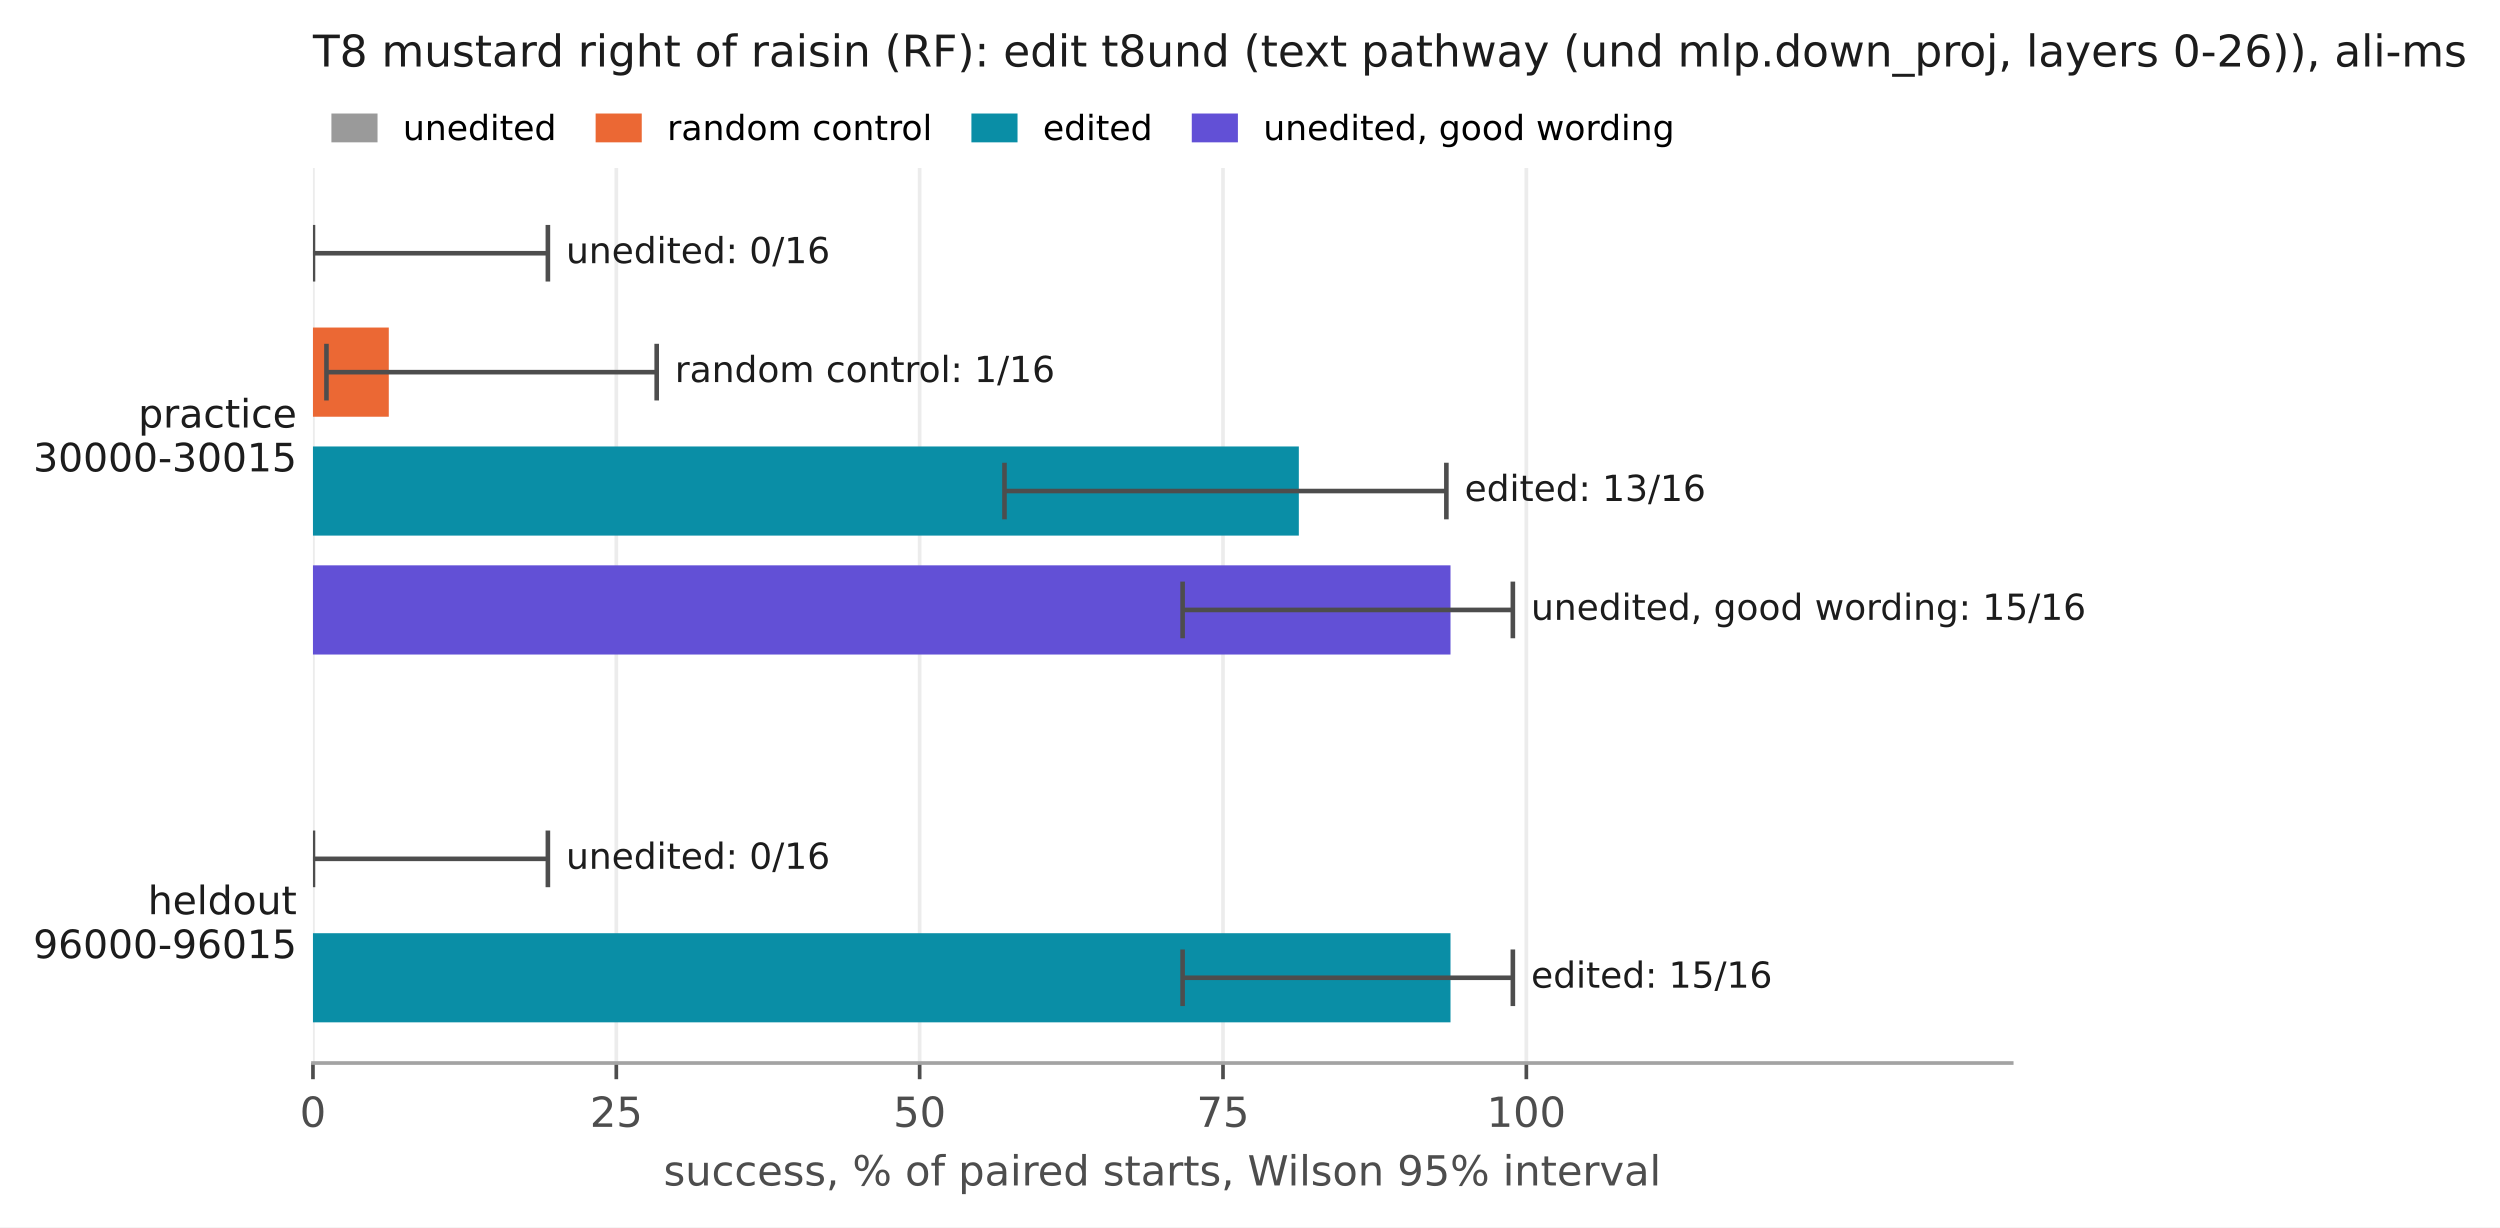
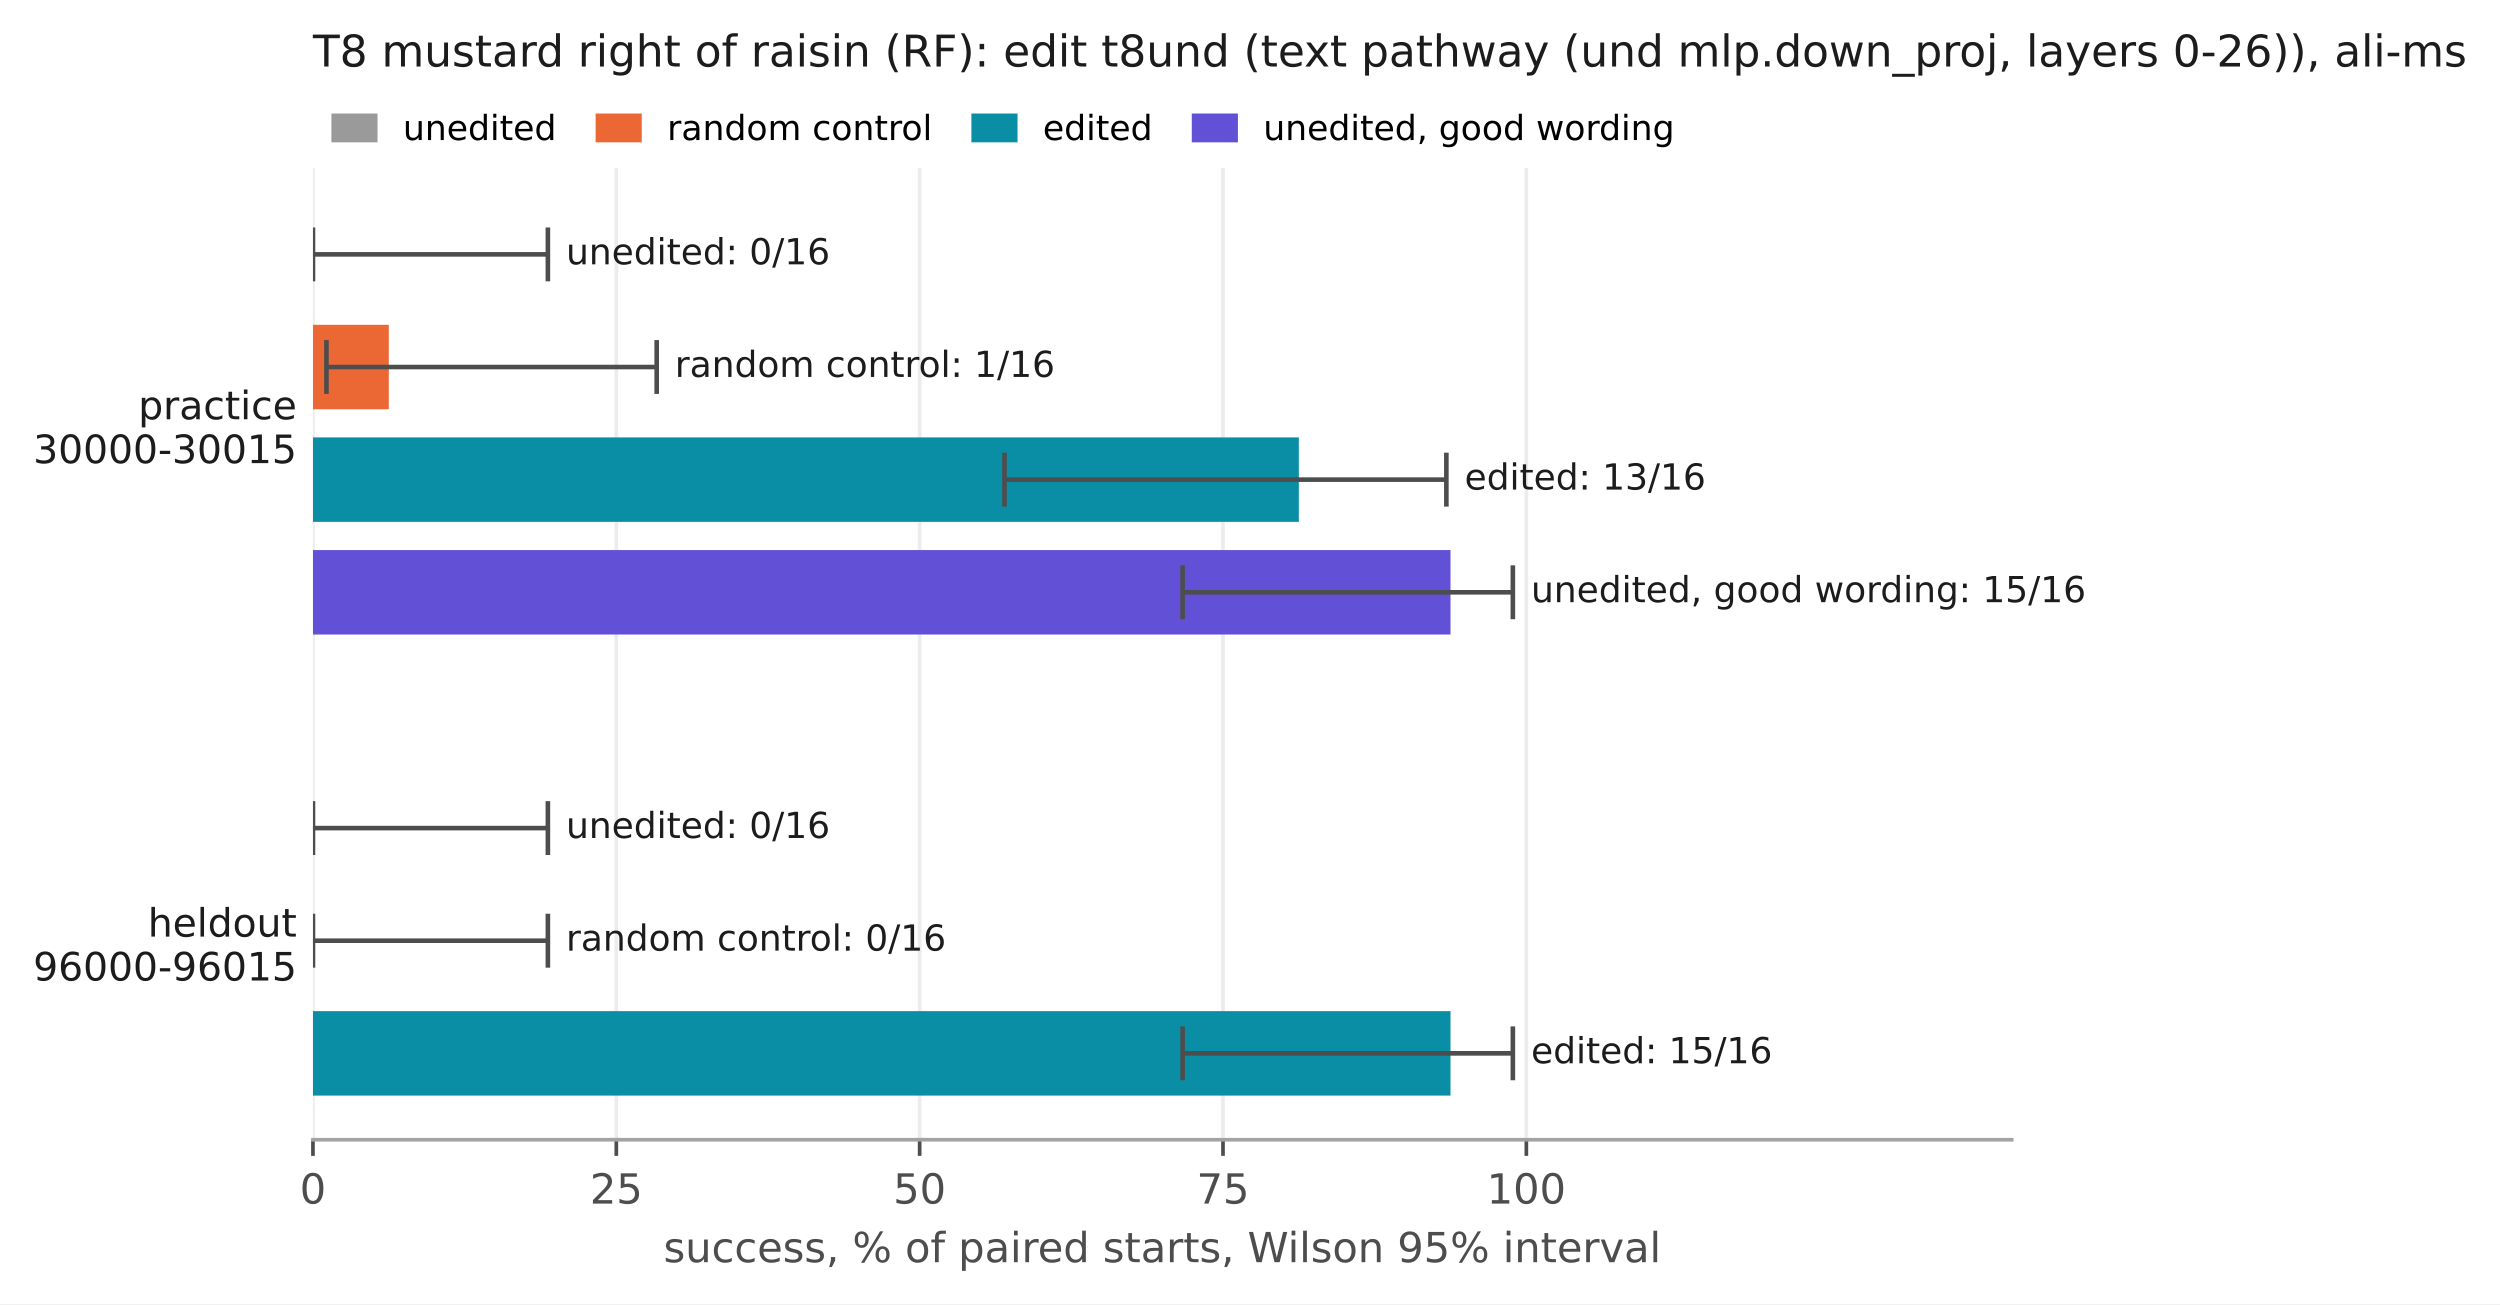
- <svg xmlns="http://www.w3.org/2000/svg" xmlns:xlink="http://www.w3.org/1999/xlink" width="541.989pt" height="266.079pt" viewBox="0 0 541.989 266.079" version="1.1">
+ <svg xmlns="http://www.w3.org/2000/svg" xmlns:xlink="http://www.w3.org/1999/xlink" width="541.989pt" height="282.711pt" viewBox="0 0 541.989 282.711" version="1.1">
  <defs>
    <style type="text/css">*{stroke-linejoin: round; stroke-linecap: butt}</style>
  </defs>
  <g id="figure_1">
    <g id="patch_1">
-       <path d="M 0 266.079  L 541.989 266.079  L 541.989 0  L 0 0  z " style="fill: #ffffff" />
+       <path d="M 0 282.711  L 541.989 282.711  L 541.989 0  L 0 0  z " style="fill: #ffffff" />
    </g>
    <g id="axes_1">
      <g id="patch_2">
-         <path d="M 67.848 230.459  L 436.128 230.459  L 436.128 36.419  L 67.848 36.419  z " style="fill: #ffffff" />
+         <path d="M 67.848 247.091  L 436.128 247.091  L 436.128 36.419  L 67.848 36.419  z " style="fill: #ffffff" />
      </g>
      <g id="matplotlib.axis_1">
        <g id="xtick_1">
          <g id="line2d_1">
-             <path d="M 67.848 230.459  L 67.848 36.419  " clip-path="url(#p2baf74656a)" style="fill: none; stroke: #ececec; stroke-width: 0.8; stroke-linecap: square" />
+             <path d="M 67.848 247.091  L 67.848 36.419  " clip-path="url(#p2fdb97c7e4)" style="fill: none; stroke: #ececec; stroke-width: 0.8; stroke-linecap: square" />
          </g>
          <g id="line2d_2">
            <defs>
-               <path id="m16f22db4fc" d="M 0 0  L 0 3.5  " style="stroke: #4d4d4d; stroke-width: 0.8" />
+               <path id="me67fb2d5f2" d="M 0 0  L 0 3.5  " style="stroke: #4d4d4d; stroke-width: 0.8" />
            </defs>
            <g>
-               <use xlink:href="#m16f22db4fc" x="67.848" y="230.459" style="fill: #4d4d4d; stroke: #4d4d4d; stroke-width: 0.8" />
+               <use xlink:href="#me67fb2d5f2" x="67.848" y="247.091" style="fill: #4d4d4d; stroke: #4d4d4d; stroke-width: 0.8" />
            </g>
          </g>
          <g id="text_1">
-             <text style="font-size: 9px; font-family: 'DejaVu Sans'; text-anchor: middle; fill: #4d4d4d" x="67.848" y="244.297" transform="rotate(-0 67.84789 244.2971)">0</text>
+             <text style="font-size: 9px; font-family: 'DejaVu Sans'; text-anchor: middle; fill: #4d4d4d" x="67.848" y="260.929" transform="rotate(-0 67.84789 260.9291)">0</text>
          </g>
        </g>
        <g id="xtick_2">
          <g id="line2d_3">
-             <path d="M 133.612 230.459  L 133.612 36.419  " clip-path="url(#p2baf74656a)" style="fill: none; stroke: #ececec; stroke-width: 0.8; stroke-linecap: square" />
+             <path d="M 133.612 247.091  L 133.612 36.419  " clip-path="url(#p2fdb97c7e4)" style="fill: none; stroke: #ececec; stroke-width: 0.8; stroke-linecap: square" />
          </g>
          <g id="line2d_4">
            <g>
-               <use xlink:href="#m16f22db4fc" x="133.612" y="230.459" style="fill: #4d4d4d; stroke: #4d4d4d; stroke-width: 0.8" />
+               <use xlink:href="#me67fb2d5f2" x="133.612" y="247.091" style="fill: #4d4d4d; stroke: #4d4d4d; stroke-width: 0.8" />
            </g>
          </g>
          <g id="text_2">
-             <text style="font-size: 9px; font-family: 'DejaVu Sans'; text-anchor: middle; fill: #4d4d4d" x="133.612" y="244.297" transform="rotate(-0 133.6122 244.2971)">25</text>
+             <text style="font-size: 9px; font-family: 'DejaVu Sans'; text-anchor: middle; fill: #4d4d4d" x="133.612" y="260.929" transform="rotate(-0 133.6122 260.9291)">25</text>
          </g>
        </g>
        <g id="xtick_3">
          <g id="line2d_5">
-             <path d="M 199.376 230.459  L 199.376 36.419  " clip-path="url(#p2baf74656a)" style="fill: none; stroke: #ececec; stroke-width: 0.8; stroke-linecap: square" />
+             <path d="M 199.376 247.091  L 199.376 36.419  " clip-path="url(#p2fdb97c7e4)" style="fill: none; stroke: #ececec; stroke-width: 0.8; stroke-linecap: square" />
          </g>
          <g id="line2d_6">
            <g>
-               <use xlink:href="#m16f22db4fc" x="199.376" y="230.459" style="fill: #4d4d4d; stroke: #4d4d4d; stroke-width: 0.8" />
+               <use xlink:href="#me67fb2d5f2" x="199.376" y="247.091" style="fill: #4d4d4d; stroke: #4d4d4d; stroke-width: 0.8" />
            </g>
          </g>
          <g id="text_3">
-             <text style="font-size: 9px; font-family: 'DejaVu Sans'; text-anchor: middle; fill: #4d4d4d" x="199.376" y="244.297" transform="rotate(-0 199.3765 244.2971)">50</text>
+             <text style="font-size: 9px; font-family: 'DejaVu Sans'; text-anchor: middle; fill: #4d4d4d" x="199.376" y="260.929" transform="rotate(-0 199.3765 260.9291)">50</text>
          </g>
        </g>
        <g id="xtick_4">
          <g id="line2d_7">
-             <path d="M 265.141 230.459  L 265.141 36.419  " clip-path="url(#p2baf74656a)" style="fill: none; stroke: #ececec; stroke-width: 0.8; stroke-linecap: square" />
+             <path d="M 265.141 247.091  L 265.141 36.419  " clip-path="url(#p2fdb97c7e4)" style="fill: none; stroke: #ececec; stroke-width: 0.8; stroke-linecap: square" />
          </g>
          <g id="line2d_8">
            <g>
-               <use xlink:href="#m16f22db4fc" x="265.141" y="230.459" style="fill: #4d4d4d; stroke: #4d4d4d; stroke-width: 0.8" />
+               <use xlink:href="#me67fb2d5f2" x="265.141" y="247.091" style="fill: #4d4d4d; stroke: #4d4d4d; stroke-width: 0.8" />
            </g>
          </g>
          <g id="text_4">
-             <text style="font-size: 9px; font-family: 'DejaVu Sans'; text-anchor: middle; fill: #4d4d4d" x="265.141" y="244.297" transform="rotate(-0 265.1407 244.2971)">75</text>
+             <text style="font-size: 9px; font-family: 'DejaVu Sans'; text-anchor: middle; fill: #4d4d4d" x="265.141" y="260.929" transform="rotate(-0 265.1407 260.9291)">75</text>
          </g>
        </g>
        <g id="xtick_5">
          <g id="line2d_9">
-             <path d="M 330.905 230.459  L 330.905 36.419  " clip-path="url(#p2baf74656a)" style="fill: none; stroke: #ececec; stroke-width: 0.8; stroke-linecap: square" />
+             <path d="M 330.905 247.091  L 330.905 36.419  " clip-path="url(#p2fdb97c7e4)" style="fill: none; stroke: #ececec; stroke-width: 0.8; stroke-linecap: square" />
          </g>
          <g id="line2d_10">
            <g>
-               <use xlink:href="#m16f22db4fc" x="330.905" y="230.459" style="fill: #4d4d4d; stroke: #4d4d4d; stroke-width: 0.8" />
+               <use xlink:href="#me67fb2d5f2" x="330.905" y="247.091" style="fill: #4d4d4d; stroke: #4d4d4d; stroke-width: 0.8" />
            </g>
          </g>
          <g id="text_5">
-             <text style="font-size: 9px; font-family: 'DejaVu Sans'; text-anchor: middle; fill: #4d4d4d" x="330.905" y="244.297" transform="rotate(-0 330.905 244.2971)">100</text>
+             <text style="font-size: 9px; font-family: 'DejaVu Sans'; text-anchor: middle; fill: #4d4d4d" x="330.905" y="260.929" transform="rotate(-0 330.905 260.9291)">100</text>
          </g>
        </g>
        <g id="text_6">
-           <text style="font-size: 9px; font-family: 'DejaVu Sans'; text-anchor: middle; fill: #4d4d4d" x="251.988" y="257.007" transform="rotate(-0 251.9879 257.0074)">success, % of paired starts, Wilson 95% interval</text>
+           <text style="font-size: 9px; font-family: 'DejaVu Sans'; text-anchor: middle; fill: #4d4d4d" x="251.988" y="273.639" transform="rotate(-0 251.9879 273.6394)">success, % of paired starts, Wilson 95% interval</text>
        </g>
      </g>
      <g id="matplotlib.axis_2">
        <g id="ytick_1">
          <g id="line2d_11" />
          <g id="text_7">
-             <text style="font-size: 8.5px; font-family: 'DejaVu Sans'; fill: #1c1c1c" transform="translate(32.0532 198.2012)">heldout</text>
-             <text style="font-size: 8.5px; font-family: 'DejaVu Sans'; fill: #1c1c1c" transform="translate(7.2 207.7194)">96000-96015</text>
+             <text style="font-size: 8.5px; font-family: 'DejaVu Sans'; fill: #1c1c1c" transform="translate(32.0532 203.0574)">heldout</text>
+             <text style="font-size: 8.5px; font-family: 'DejaVu Sans'; fill: #1c1c1c" transform="translate(7.2 212.5756)">96000-96015</text>
          </g>
        </g>
        <g id="ytick_2">
          <g id="line2d_12" />
          <g id="text_8">
-             <text style="font-size: 8.5px; font-family: 'DejaVu Sans'; fill: #1c1c1c" transform="translate(29.97734 92.68342)">practice</text>
-             <text style="font-size: 8.5px; font-family: 'DejaVu Sans'; fill: #1c1c1c" transform="translate(7.2 102.2016)">30000-30015</text>
+             <text style="font-size: 8.5px; font-family: 'DejaVu Sans'; fill: #1c1c1c" transform="translate(29.97734 90.89232)">practice</text>
+             <text style="font-size: 8.5px; font-family: 'DejaVu Sans'; fill: #1c1c1c" transform="translate(7.2 100.4105)">30000-30015</text>
          </g>
        </g>
      </g>
      <g id="patch_3">
-         <path d="M 67.848 221.639  L 314.464 221.639  L 314.464 202.307  L 67.848 202.307  z " clip-path="url(#p2baf74656a)" style="fill: #0a8ea6" />
+         <path d="M 67.848 237.515  L 314.464 237.515  L 314.464 219.202  L 67.848 219.202  z " clip-path="url(#p2fdb97c7e4)" style="fill: #0a8ea6" />
      </g>
      <g id="patch_4">
-         <path d="M 67.848 195.863  L 67.848 195.863  L 67.848 176.532  L 67.848 176.532  z " clip-path="url(#p2baf74656a)" style="fill: #9a9a9a" />
+         <path d="M 67.848 213.098  L 67.848 213.098  L 67.848 194.785  L 67.848 194.785  z " clip-path="url(#p2fdb97c7e4)" style="fill: #eb6834" />
      </g>
      <g id="patch_5">
-         <path d="M 67.848 141.896  L 314.464 141.896  L 314.464 122.565  L 67.848 122.565  z " clip-path="url(#p2baf74656a)" style="fill: #6250d6" />
+         <path d="M 67.848 188.681  L 67.848 188.681  L 67.848 170.368  L 67.848 170.368  z " clip-path="url(#p2fdb97c7e4)" style="fill: #9a9a9a" />
      </g>
      <g id="patch_6">
-         <path d="M 67.848 116.121  L 281.582 116.121  L 281.582 96.789  L 67.848 96.789  z " clip-path="url(#p2baf74656a)" style="fill: #0a8ea6" />
+         <path d="M 67.848 137.558  L 314.464 137.558  L 314.464 119.245  L 67.848 119.245  z " clip-path="url(#p2fdb97c7e4)" style="fill: #6250d6" />
      </g>
      <g id="patch_7">
-         <path d="M 67.848 90.345  L 84.289 90.345  L 84.289 71.014  L 67.848 71.014  z " clip-path="url(#p2baf74656a)" style="fill: #eb6834" />
+         <path d="M 67.848 113.141  L 281.582 113.141  L 281.582 94.828  L 67.848 94.828  z " clip-path="url(#p2fdb97c7e4)" style="fill: #0a8ea6" />
      </g>
      <g id="patch_8">
-         <path d="M 67.848 64.57  L 67.848 64.57  L 67.848 45.239  L 67.848 45.239  z " clip-path="url(#p2baf74656a)" style="fill: #9a9a9a" />
+         <path d="M 67.848 88.724  L 84.289 88.724  L 84.289 70.411  L 67.848 70.411  z " clip-path="url(#p2fdb97c7e4)" style="fill: #eb6834" />
      </g>
      <g id="patch_9">
-         <path d="M 67.848 230.459  L 436.128 230.459  " style="fill: none; stroke: #a3a3a3; stroke-width: 0.8; stroke-linejoin: miter; stroke-linecap: square" />
+         <path d="M 67.848 64.307  L 67.848 64.307  L 67.848 45.995  L 67.848 45.995  z " clip-path="url(#p2fdb97c7e4)" style="fill: #9a9a9a" />
+       </g>
+       <g id="patch_10">
+         <path d="M 67.848 247.091  L 436.128 247.091  " style="fill: none; stroke: #a3a3a3; stroke-width: 0.8; stroke-linejoin: miter; stroke-linecap: square" />
      </g>
      <g id="line2d_13">
-         <path d="M 256.384 211.973  L 327.98 211.973  " clip-path="url(#p2baf74656a)" style="fill: none; stroke: #4d4d4d" />
+         <path d="M 256.384 228.358  L 327.98 228.358  " clip-path="url(#p2fdb97c7e4)" style="fill: none; stroke: #4d4d4d" />
      </g>
      <g id="line2d_14">
-         <path d="M 256.384 217.611  L 256.384 206.334  " clip-path="url(#p2baf74656a)" style="fill: none; stroke: #4d4d4d; stroke-linecap: square" />
+         <path d="M 256.384 233.699  L 256.384 223.017  " clip-path="url(#p2fdb97c7e4)" style="fill: none; stroke: #4d4d4d; stroke-linecap: square" />
      </g>
      <g id="line2d_15">
-         <path d="M 327.98 217.611  L 327.98 206.334  " clip-path="url(#p2baf74656a)" style="fill: none; stroke: #4d4d4d; stroke-linecap: square" />
+         <path d="M 327.98 233.699  L 327.98 223.017  " clip-path="url(#p2fdb97c7e4)" style="fill: none; stroke: #4d4d4d; stroke-linecap: square" />
      </g>
      <g id="text_9">
-         <text style="font-size: 7.8px; font-family: 'DejaVu Sans'; text-anchor: start; fill: #1c1c1c" x="331.926" y="214.125" transform="rotate(-0 331.9259 214.1251)">edited: 15/16</text>
+         <text style="font-size: 7.8px; font-family: 'DejaVu Sans'; text-anchor: start; fill: #1c1c1c" x="331.926" y="230.51" transform="rotate(-0 331.9259 230.5105)">edited: 15/16</text>
      </g>
      <g id="line2d_16">
-         <path d="M 67.848 186.197  L 118.778 186.197  " clip-path="url(#p2baf74656a)" style="fill: none; stroke: #4d4d4d" />
+         <path d="M 67.848 203.941  L 118.778 203.941  " clip-path="url(#p2fdb97c7e4)" style="fill: none; stroke: #4d4d4d" />
      </g>
      <g id="line2d_17">
-         <path d="M 67.848 191.836  L 67.848 180.559  " clip-path="url(#p2baf74656a)" style="fill: none; stroke: #4d4d4d; stroke-linecap: square" />
+         <path d="M 67.848 209.282  L 67.848 198.6  " clip-path="url(#p2fdb97c7e4)" style="fill: none; stroke: #4d4d4d; stroke-linecap: square" />
      </g>
      <g id="line2d_18">
-         <path d="M 118.778 191.836  L 118.778 180.559  " clip-path="url(#p2baf74656a)" style="fill: none; stroke: #4d4d4d; stroke-linecap: square" />
+         <path d="M 118.778 209.282  L 118.778 198.6  " clip-path="url(#p2fdb97c7e4)" style="fill: none; stroke: #4d4d4d; stroke-linecap: square" />
      </g>
      <g id="text_10">
-         <text style="font-size: 7.8px; font-family: 'DejaVu Sans'; text-anchor: start; fill: #1c1c1c" x="122.724" y="188.35" transform="rotate(-0 122.7236 188.3497)">unedited: 0/16</text>
+         <text style="font-size: 7.8px; font-family: 'DejaVu Sans'; text-anchor: start; fill: #1c1c1c" x="122.724" y="206.094" transform="rotate(-0 122.7236 206.0936)">random control: 0/16</text>
      </g>
      <g id="line2d_19">
-         <path d="M 256.384 132.23  L 327.98 132.23  " clip-path="url(#p2baf74656a)" style="fill: none; stroke: #4d4d4d" />
+         <path d="M 67.848 179.524  L 118.778 179.524  " clip-path="url(#p2fdb97c7e4)" style="fill: none; stroke: #4d4d4d" />
      </g>
      <g id="line2d_20">
-         <path d="M 256.384 137.869  L 256.384 126.592  " clip-path="url(#p2baf74656a)" style="fill: none; stroke: #4d4d4d; stroke-linecap: square" />
+         <path d="M 67.848 184.866  L 67.848 174.183  " clip-path="url(#p2fdb97c7e4)" style="fill: none; stroke: #4d4d4d; stroke-linecap: square" />
      </g>
      <g id="line2d_21">
-         <path d="M 327.98 137.869  L 327.98 126.592  " clip-path="url(#p2baf74656a)" style="fill: none; stroke: #4d4d4d; stroke-linecap: square" />
+         <path d="M 118.778 184.866  L 118.778 174.183  " clip-path="url(#p2fdb97c7e4)" style="fill: none; stroke: #4d4d4d; stroke-linecap: square" />
      </g>
      <g id="text_11">
-         <text style="font-size: 7.8px; font-family: 'DejaVu Sans'; text-anchor: start; fill: #1c1c1c" x="331.926" y="134.383" transform="rotate(-0 331.9259 134.3826)">unedited, good wording: 15/16</text>
+         <text style="font-size: 7.8px; font-family: 'DejaVu Sans'; text-anchor: start; fill: #1c1c1c" x="122.724" y="181.677" transform="rotate(-0 122.7236 181.6767)">unedited: 0/16</text>
      </g>
      <g id="line2d_22">
-         <path d="M 217.767 106.455  L 313.565 106.455  " clip-path="url(#p2baf74656a)" style="fill: none; stroke: #4d4d4d" />
+         <path d="M 256.384 128.402  L 327.98 128.402  " clip-path="url(#p2fdb97c7e4)" style="fill: none; stroke: #4d4d4d" />
      </g>
      <g id="line2d_23">
-         <path d="M 217.767 112.093  L 217.767 100.817  " clip-path="url(#p2baf74656a)" style="fill: none; stroke: #4d4d4d; stroke-linecap: square" />
+         <path d="M 256.384 133.743  L 256.384 123.06  " clip-path="url(#p2fdb97c7e4)" style="fill: none; stroke: #4d4d4d; stroke-linecap: square" />
      </g>
      <g id="line2d_24">
-         <path d="M 313.565 112.093  L 313.565 100.817  " clip-path="url(#p2baf74656a)" style="fill: none; stroke: #4d4d4d; stroke-linecap: square" />
+         <path d="M 327.98 133.743  L 327.98 123.06  " clip-path="url(#p2fdb97c7e4)" style="fill: none; stroke: #4d4d4d; stroke-linecap: square" />
      </g>
      <g id="text_12">
-         <text style="font-size: 7.8px; font-family: 'DejaVu Sans'; text-anchor: start; fill: #1c1c1c" x="317.511" y="108.607" transform="rotate(-0 317.5112 108.6073)">edited: 13/16</text>
+         <text style="font-size: 7.8px; font-family: 'DejaVu Sans'; text-anchor: start; fill: #1c1c1c" x="331.926" y="130.554" transform="rotate(-0 331.9259 130.5538)">unedited, good wording: 15/16</text>
      </g>
      <g id="line2d_25">
-         <path d="M 70.773 80.68  L 142.369 80.68  " clip-path="url(#p2baf74656a)" style="fill: none; stroke: #4d4d4d" />
+         <path d="M 217.767 103.985  L 313.565 103.985  " clip-path="url(#p2fdb97c7e4)" style="fill: none; stroke: #4d4d4d" />
      </g>
      <g id="line2d_26">
-         <path d="M 70.773 86.318  L 70.773 75.041  " clip-path="url(#p2baf74656a)" style="fill: none; stroke: #4d4d4d; stroke-linecap: square" />
+         <path d="M 217.767 109.326  L 217.767 98.643  " clip-path="url(#p2fdb97c7e4)" style="fill: none; stroke: #4d4d4d; stroke-linecap: square" />
      </g>
      <g id="line2d_27">
-         <path d="M 142.369 86.318  L 142.369 75.041  " clip-path="url(#p2baf74656a)" style="fill: none; stroke: #4d4d4d; stroke-linecap: square" />
+         <path d="M 313.565 109.326  L 313.565 98.643  " clip-path="url(#p2fdb97c7e4)" style="fill: none; stroke: #4d4d4d; stroke-linecap: square" />
      </g>
      <g id="text_13">
-         <text style="font-size: 7.8px; font-family: 'DejaVu Sans'; text-anchor: start; fill: #1c1c1c" x="146.315" y="82.832" transform="rotate(-0 146.3145 82.83192)">random control: 1/16</text>
+         <text style="font-size: 7.8px; font-family: 'DejaVu Sans'; text-anchor: start; fill: #1c1c1c" x="317.511" y="106.137" transform="rotate(-0 317.5112 106.1369)">edited: 13/16</text>
      </g>
      <g id="line2d_28">
-         <path d="M 67.848 54.904  L 118.778 54.904  " clip-path="url(#p2baf74656a)" style="fill: none; stroke: #4d4d4d" />
+         <path d="M 70.773 79.568  L 142.369 79.568  " clip-path="url(#p2fdb97c7e4)" style="fill: none; stroke: #4d4d4d" />
      </g>
      <g id="line2d_29">
-         <path d="M 67.848 60.543  L 67.848 49.266  " clip-path="url(#p2baf74656a)" style="fill: none; stroke: #4d4d4d; stroke-linecap: square" />
+         <path d="M 70.773 84.909  L 70.773 74.227  " clip-path="url(#p2fdb97c7e4)" style="fill: none; stroke: #4d4d4d; stroke-linecap: square" />
      </g>
      <g id="line2d_30">
-         <path d="M 118.778 60.543  L 118.778 49.266  " clip-path="url(#p2baf74656a)" style="fill: none; stroke: #4d4d4d; stroke-linecap: square" />
+         <path d="M 142.369 84.909  L 142.369 74.227  " clip-path="url(#p2fdb97c7e4)" style="fill: none; stroke: #4d4d4d; stroke-linecap: square" />
      </g>
      <g id="text_14">
-         <text style="font-size: 7.8px; font-family: 'DejaVu Sans'; text-anchor: start; fill: #1c1c1c" x="122.724" y="57.057" transform="rotate(-0 122.7236 57.05658)">unedited: 0/16</text>
+         <text style="font-size: 7.8px; font-family: 'DejaVu Sans'; text-anchor: start; fill: #1c1c1c" x="146.315" y="81.72" transform="rotate(-0 146.3145 81.72006)">random control: 1/16</text>
+       </g>
+       <g id="line2d_31">
+         <path d="M 67.848 55.151  L 118.778 55.151  " clip-path="url(#p2fdb97c7e4)" style="fill: none; stroke: #4d4d4d" />
+       </g>
+       <g id="line2d_32">
+         <path d="M 67.848 60.492  L 67.848 49.81  " clip-path="url(#p2fdb97c7e4)" style="fill: none; stroke: #4d4d4d; stroke-linecap: square" />
+       </g>
+       <g id="line2d_33">
+         <path d="M 118.778 60.492  L 118.778 49.81  " clip-path="url(#p2fdb97c7e4)" style="fill: none; stroke: #4d4d4d; stroke-linecap: square" />
      </g>
      <g id="text_15">
+         <text style="font-size: 7.8px; font-family: 'DejaVu Sans'; text-anchor: start; fill: #1c1c1c" x="122.724" y="57.303" transform="rotate(-0 122.7236 57.30316)">unedited: 0/16</text>
+       </g>
+       <g id="text_16">
        <text style="font-size: 9.5px; font-family: 'DejaVu Sans'; text-anchor: start; fill: #1c1c1c" x="67.848" y="14.419" transform="rotate(-0 67.84789 14.41852)">T8 mustard right of raisin (RF): edit t8und (text pathway (und mlp.down_proj, layers 0-26)), ali-ms</text>
      </g>
      <g id="legend_1">
-         <g id="patch_10">
+         <g id="patch_11">
          <path d="M 72.348 30.359  L 81.348 30.359  L 81.348 25.109  L 72.348 25.109  z " style="fill: #9a9a9a; stroke: #9a9a9a; stroke-linejoin: miter" />
        </g>
-         <g id="text_16">
+         <g id="text_17">
          <text style="font-size: 7.5px; font-family: 'DejaVu Sans'; text-anchor: start" x="87.348" y="30.359" transform="rotate(-0 87.34789 30.35875)">unedited</text>
        </g>
-         <g id="patch_11">
+         <g id="patch_12">
          <path d="M 129.63 30.359  L 138.63 30.359  L 138.63 25.109  L 129.63 25.109  z " style="fill: #eb6834; stroke: #eb6834; stroke-linejoin: miter" />
        </g>
-         <g id="text_17">
+         <g id="text_18">
          <text style="font-size: 7.5px; font-family: 'DejaVu Sans'; text-anchor: start" x="144.63" y="30.359" transform="rotate(-0 144.6303 30.35875)">random control</text>
        </g>
-         <g id="patch_12">
+         <g id="patch_13">
          <path d="M 211.096 30.359  L 220.096 30.359  L 220.096 25.109  L 211.096 25.109  z " style="fill: #0a8ea6; stroke: #0a8ea6; stroke-linejoin: miter" />
        </g>
-         <g id="text_18">
+         <g id="text_19">
          <text style="font-size: 7.5px; font-family: 'DejaVu Sans'; text-anchor: start" x="226.096" y="30.359" transform="rotate(-0 226.0955 30.35875)">edited</text>
        </g>
-         <g id="patch_13">
+         <g id="patch_14">
          <path d="M 258.872 30.359  L 267.872 30.359  L 267.872 25.109  L 258.872 25.109  z " style="fill: #6250d6; stroke: #6250d6; stroke-linejoin: miter" />
        </g>
-         <g id="text_19">
+         <g id="text_20">
          <text style="font-size: 7.5px; font-family: 'DejaVu Sans'; text-anchor: start" x="273.872" y="30.359" transform="rotate(-0 273.8717 30.35875)">unedited, good wording</text>
        </g>
      </g>
    </g>
  </g>
  <defs>
-     <clipPath id="p2baf74656a">
-       <rect x="67.848" y="36.419" width="368.28" height="194.04" />
+     <clipPath id="p2fdb97c7e4">
+       <rect x="67.848" y="36.419" width="368.28" height="210.672" />
    </clipPath>
  </defs>
</svg>
